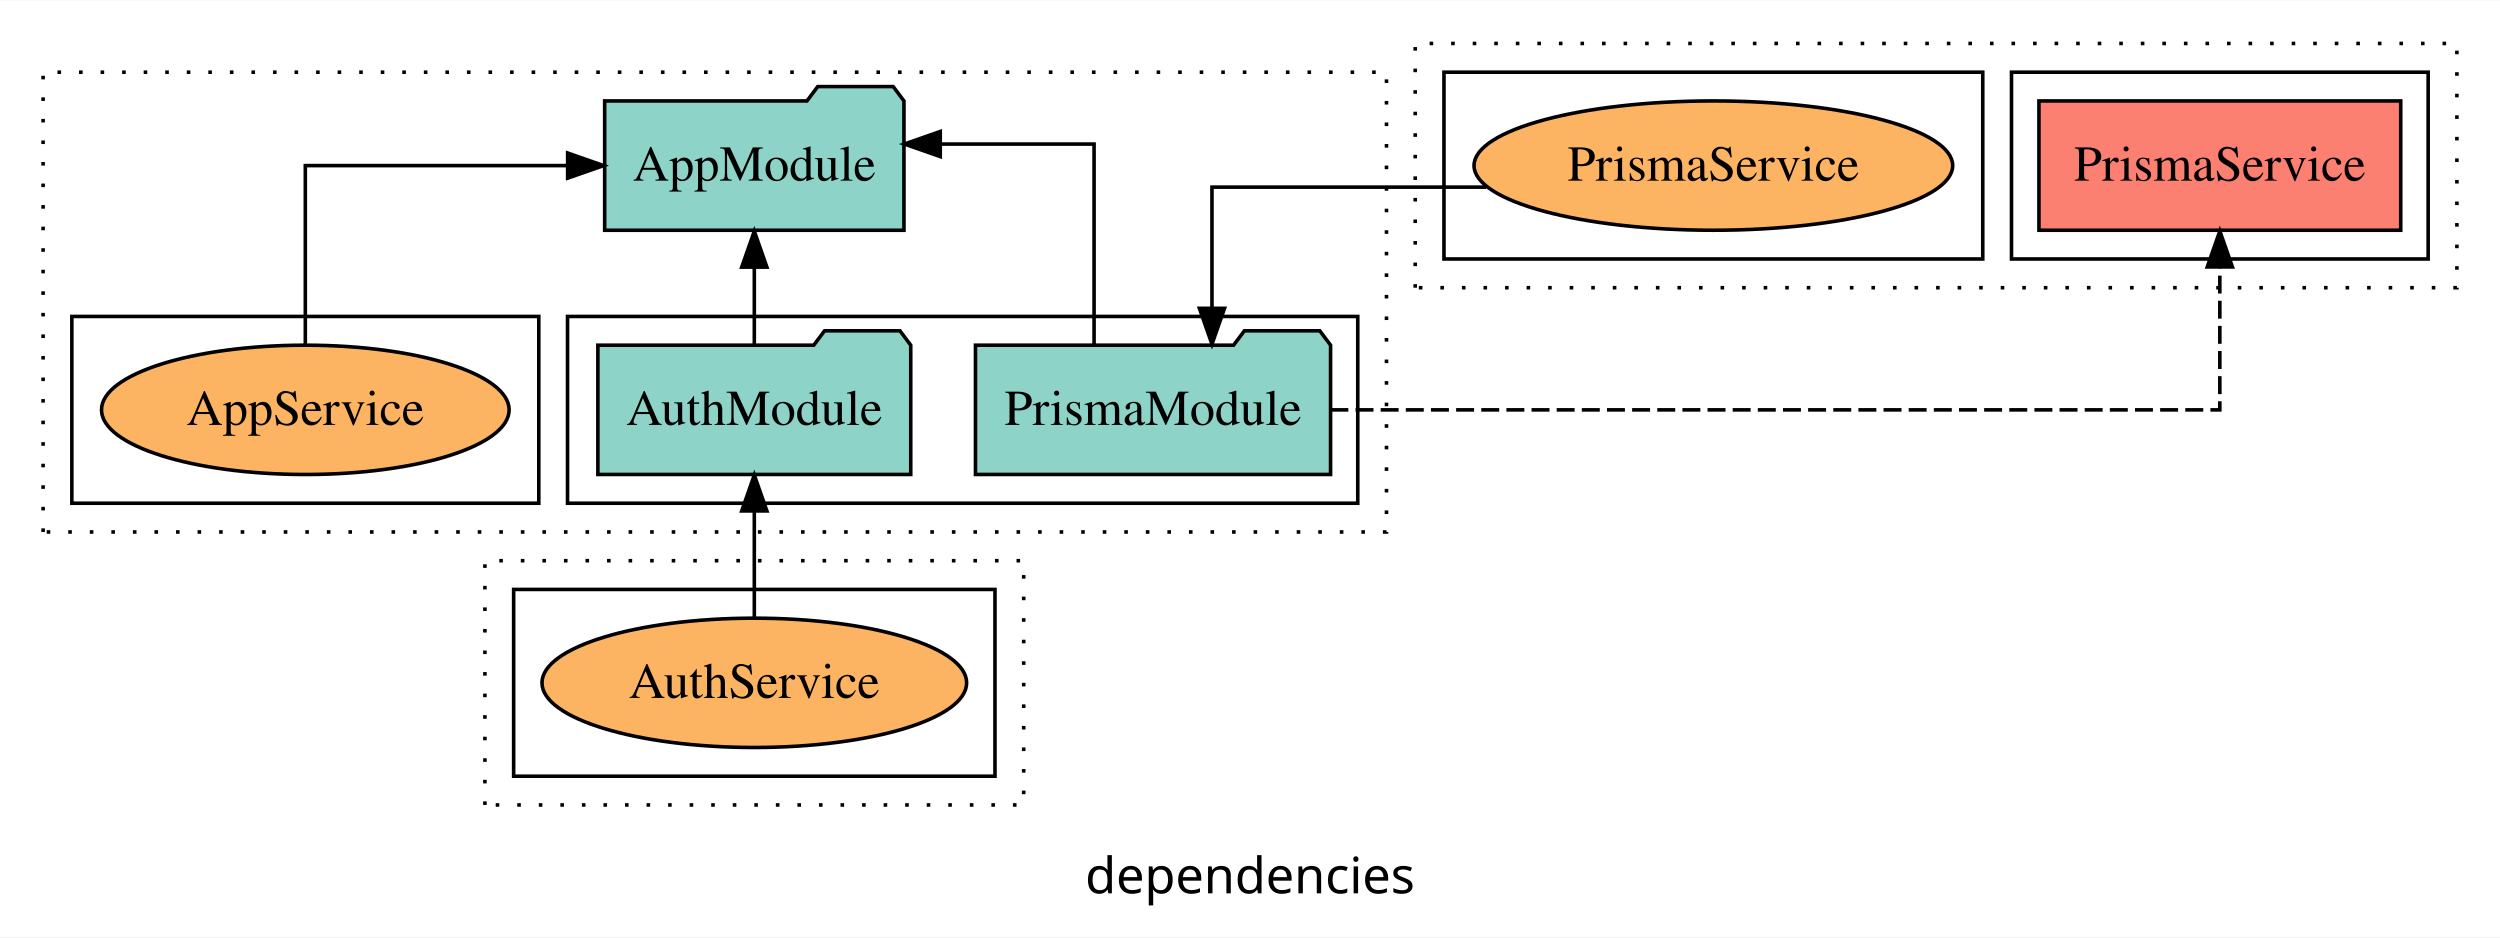
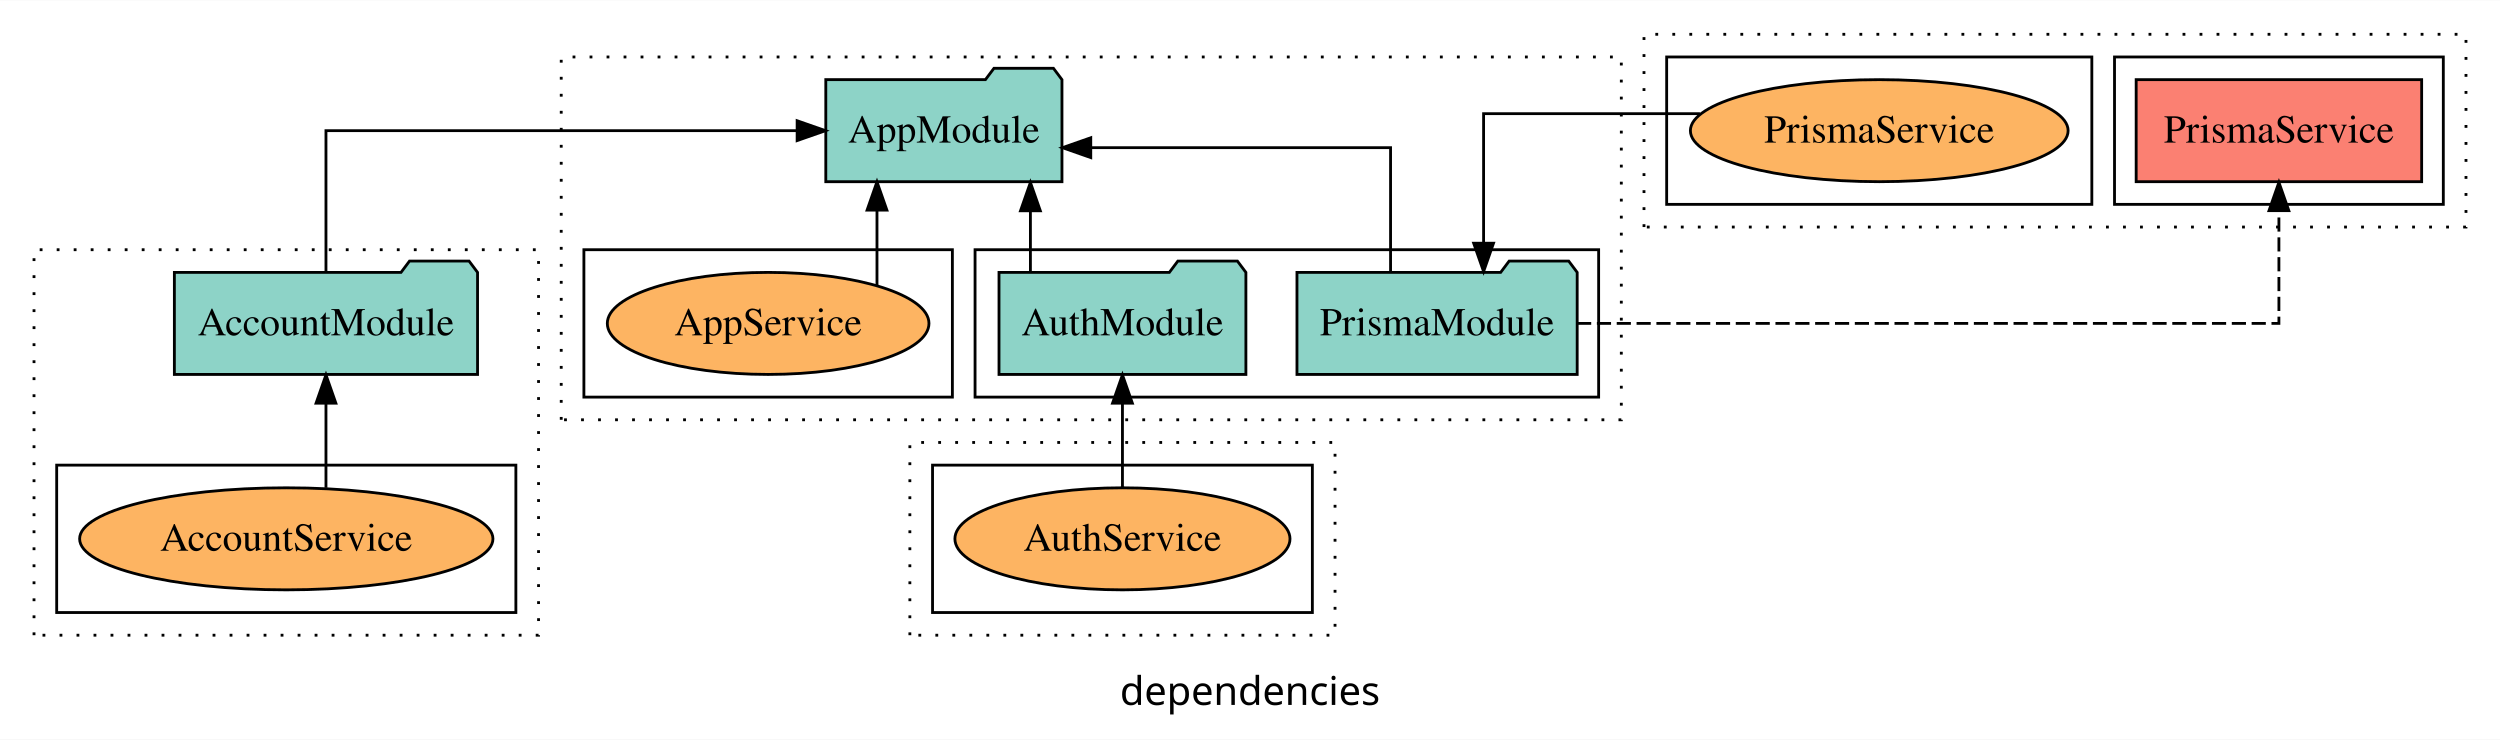
- <svg xmlns="http://www.w3.org/2000/svg" width="696pt" height="261pt" viewBox="0.00 0.00 696.00 260.80">
+ <svg xmlns="http://www.w3.org/2000/svg" width="882pt" height="261pt" viewBox="0.00 0.00 882.00 260.80">
  <g id="graph0" class="graph" transform="scale(1 1) rotate(0) translate(4 256.8)">
-     <polygon fill="white" stroke="transparent" points="-4,4 -4,-256.8 692,-256.8 692,4 -4,4" />
-     <text text-anchor="middle" x="344" y="-8.2" font-family="sans-serif" font-size="14.00">dependencies</text>
+     <polygon fill="white" stroke="transparent" points="-4,4 -4,-256.8 878,-256.8 878,4 -4,4" />
+     <text text-anchor="middle" x="437" y="-8.2" font-family="sans-serif" font-size="14.00">dependencies</text>
    <g id="clust1" class="cluster">
-       <polygon fill="none" stroke="black" stroke-dasharray="1,5" points="8,-108.8 8,-236.8 382,-236.8 382,-108.8 8,-108.8" />
-     </g>
-     <g id="clust3" class="cluster">
-       <polygon fill="none" stroke="black" points="154,-116.8 154,-168.8 374,-168.8 374,-116.8 154,-116.8" />
+       <polygon fill="none" stroke="black" stroke-dasharray="1,5" points="8,-32.8 8,-168.8 186,-168.8 186,-32.8 8,-32.8" />
    </g>
    <g id="clust6" class="cluster">
-       <polygon fill="none" stroke="black" points="16,-116.8 16,-168.8 146,-168.8 146,-116.8 16,-116.8" />
+       <polygon fill="none" stroke="black" points="16,-40.8 16,-92.8 178,-92.8 178,-40.8 16,-40.8" />
    </g>
    <g id="clust7" class="cluster">
-       <polygon fill="none" stroke="black" stroke-dasharray="1,5" points="131,-32.8 131,-100.8 281,-100.8 281,-32.8 131,-32.8" />
+       <polygon fill="none" stroke="black" stroke-dasharray="1,5" points="194,-108.8 194,-236.8 568,-236.8 568,-108.8 194,-108.8" />
+     </g>
+     <g id="clust9" class="cluster">
+       <polygon fill="none" stroke="black" points="340,-116.8 340,-168.8 560,-168.8 560,-116.8 340,-116.8" />
    </g>
    <g id="clust12" class="cluster">
-       <polygon fill="none" stroke="black" points="139,-40.8 139,-92.8 273,-92.8 273,-40.8 139,-40.8" />
+       <polygon fill="none" stroke="black" points="202,-116.8 202,-168.8 332,-168.8 332,-116.8 202,-116.8" />
    </g>
    <g id="clust13" class="cluster">
-       <polygon fill="none" stroke="black" stroke-dasharray="1,5" points="390,-176.8 390,-244.8 680,-244.8 680,-176.8 390,-176.8" />
-     </g>
-     <g id="clust16" class="cluster">
-       <polygon fill="none" stroke="black" points="556,-184.8 556,-236.8 672,-236.8 672,-184.8 556,-184.8" />
+       <polygon fill="none" stroke="black" stroke-dasharray="1,5" points="317,-32.8 317,-100.8 467,-100.8 467,-32.8 317,-32.8" />
    </g>
    <g id="clust18" class="cluster">
-       <polygon fill="none" stroke="black" points="398,-184.8 398,-236.8 548,-236.8 548,-184.8 398,-184.8" />
+       <polygon fill="none" stroke="black" points="325,-40.8 325,-92.8 459,-92.8 459,-40.8 325,-40.8" />
+     </g>
+     <g id="clust19" class="cluster">
+       <polygon fill="none" stroke="black" stroke-dasharray="1,5" points="576,-176.8 576,-244.8 866,-244.8 866,-176.8 576,-176.8" />
+     </g>
+     <g id="clust22" class="cluster">
+       <polygon fill="none" stroke="black" points="742,-184.8 742,-236.8 858,-236.8 858,-184.8 742,-184.8" />
+     </g>
+     <g id="clust24" class="cluster">
+       <polygon fill="none" stroke="black" points="584,-184.8 584,-236.8 734,-236.8 734,-184.8 584,-184.8" />
    </g>
    <g id="node1" class="node">
-       <polygon fill="#8dd3c7" stroke="black" points="249.55,-160.8 246.55,-164.8 225.55,-164.8 222.55,-160.8 162.45,-160.8 162.45,-124.8 249.55,-124.8 249.55,-160.8" />
-       <text text-anchor="middle" x="206" y="-138.6" font-family="Times,serif" font-size="14.00">AuthModule</text>
+       <ellipse fill="#fdb462" stroke="black" cx="97" cy="-66.8" rx="72.91" ry="18" />
+       <text text-anchor="middle" x="97" y="-62.6" font-family="Times,serif" font-size="14.00">AccountService</text>
+     </g>
+     <g id="node2" class="node">
+       <polygon fill="#8dd3c7" stroke="black" points="164.48,-160.8 161.48,-164.8 140.48,-164.8 137.48,-160.8 57.52,-160.8 57.52,-124.8 164.48,-124.8 164.48,-160.8" />
+       <text text-anchor="middle" x="111" y="-138.6" font-family="Times,serif" font-size="14.00">AccountModule</text>
+     </g>
+     <g id="edge1" class="edge">
+       <path fill="none" stroke="black" d="M111,-84.81C111,-84.81 111,-114.65 111,-114.65" />
+       <polygon fill="black" stroke="black" points="107.5,-114.65 111,-124.65 114.5,-114.65 107.5,-114.65" />
+     </g>
+     <g id="node5" class="node">
+       <polygon fill="#8dd3c7" stroke="black" points="370.66,-228.8 367.66,-232.8 346.66,-232.8 343.66,-228.8 287.34,-228.8 287.34,-192.8 370.66,-192.8 370.66,-228.8" />
+       <text text-anchor="middle" x="329" y="-206.6" font-family="Times,serif" font-size="14.00">AppModule</text>
+     </g>
+     <g id="edge2" class="edge">
+       <path fill="none" stroke="black" d="M111,-161.02C111,-181.17 111,-210.8 111,-210.8 111,-210.8 277.23,-210.8 277.23,-210.8" />
+       <polygon fill="black" stroke="black" points="277.23,-214.3 287.23,-210.8 277.23,-207.3 277.23,-214.3" />
    </g>
    <g id="node3" class="node">
-       <polygon fill="#8dd3c7" stroke="black" points="247.66,-228.8 244.66,-232.8 223.66,-232.8 220.66,-228.8 164.34,-228.8 164.34,-192.8 247.66,-192.8 247.66,-228.8" />
-       <text text-anchor="middle" x="206" y="-206.6" font-family="Times,serif" font-size="14.00">AppModule</text>
+       <polygon fill="#8dd3c7" stroke="black" points="435.55,-160.8 432.55,-164.8 411.55,-164.8 408.55,-160.8 348.45,-160.8 348.45,-124.8 435.55,-124.8 435.55,-160.8" />
+       <text text-anchor="middle" x="392" y="-138.6" font-family="Times,serif" font-size="14.00">AuthModule</text>
    </g>
-     <g id="edge1" class="edge">
-       <path fill="none" stroke="black" d="M206,-161.02C206,-161.02 206,-182.53 206,-182.53" />
-       <polygon fill="black" stroke="black" points="202.5,-182.53 206,-192.53 209.5,-182.53 202.5,-182.53" />
+     <g id="edge3" class="edge">
+       <path fill="none" stroke="black" d="M359.53,-161.02C359.53,-161.02 359.53,-182.53 359.53,-182.53" />
+       <polygon fill="black" stroke="black" points="356.03,-182.53 359.53,-192.53 363.03,-182.53 356.03,-182.53" />
    </g>
-     <g id="node2" class="node">
-       <polygon fill="#8dd3c7" stroke="black" points="366.43,-160.8 363.43,-164.8 342.43,-164.8 339.43,-160.8 267.57,-160.8 267.57,-124.8 366.43,-124.8 366.43,-160.8" />
-       <text text-anchor="middle" x="317" y="-138.6" font-family="Times,serif" font-size="14.00">PrismaModule</text>
+     <g id="node4" class="node">
+       <polygon fill="#8dd3c7" stroke="black" points="552.43,-160.8 549.43,-164.8 528.43,-164.8 525.43,-160.8 453.57,-160.8 453.57,-124.8 552.43,-124.8 552.43,-160.8" />
+       <text text-anchor="middle" x="503" y="-138.6" font-family="Times,serif" font-size="14.00">PrismaModule</text>
    </g>
-     <g id="edge2" class="edge">
-       <path fill="none" stroke="black" d="M300.59,-161.09C300.59,-183.01 300.59,-216.8 300.59,-216.8 300.59,-216.8 257.77,-216.8 257.77,-216.8" />
-       <polygon fill="black" stroke="black" points="257.77,-213.3 247.77,-216.8 257.77,-220.3 257.77,-213.3" />
+     <g id="edge4" class="edge">
+       <path fill="none" stroke="black" d="M486.59,-161.07C486.59,-179.36 486.59,-204.8 486.59,-204.8 486.59,-204.8 380.82,-204.8 380.82,-204.8" />
+       <polygon fill="black" stroke="black" points="380.82,-201.3 370.82,-204.8 380.82,-208.3 380.82,-201.3" />
+     </g>
+     <g id="node8" class="node">
+       <polygon fill="#fb8072" stroke="black" points="850.36,-228.8 749.64,-228.8 749.64,-192.8 850.36,-192.8 850.36,-228.8" />
+       <text text-anchor="middle" x="800" y="-206.6" font-family="Times,serif" font-size="14.00">PrismaService </text>
+     </g>
+     <g id="edge7" class="edge">
+       <path fill="none" stroke="black" stroke-dasharray="5,2" d="M552.38,-142.8C636.83,-142.8 800,-142.8 800,-142.8 800,-142.8 800,-182.58 800,-182.58" />
+       <polygon fill="black" stroke="black" points="796.5,-182.58 800,-192.58 803.5,-182.58 796.5,-182.58" />
    </g>
    <g id="node6" class="node">
-       <polygon fill="#fb8072" stroke="black" points="664.36,-228.8 563.64,-228.8 563.64,-192.8 664.36,-192.8 664.36,-228.8" />
-       <text text-anchor="middle" x="614" y="-206.6" font-family="Times,serif" font-size="14.00">PrismaService </text>
+       <ellipse fill="#fdb462" stroke="black" cx="267" cy="-142.8" rx="56.74" ry="18" />
+       <text text-anchor="middle" x="267" y="-138.6" font-family="Times,serif" font-size="14.00">AppService</text>
    </g>
    <g id="edge5" class="edge">
-       <path fill="none" stroke="black" stroke-dasharray="5,2" d="M366.38,-142.8C450.83,-142.8 614,-142.8 614,-142.8 614,-142.8 614,-182.58 614,-182.58" />
-       <polygon fill="black" stroke="black" points="610.5,-182.58 614,-192.58 617.5,-182.58 610.5,-182.58" />
-     </g>
-     <g id="node4" class="node">
-       <ellipse fill="#fdb462" stroke="black" cx="81" cy="-142.8" rx="56.74" ry="18" />
-       <text text-anchor="middle" x="81" y="-138.6" font-family="Times,serif" font-size="14.00">AppService</text>
-     </g>
-     <g id="edge3" class="edge">
-       <path fill="none" stroke="black" d="M81,-161.02C81,-181.17 81,-210.8 81,-210.8 81,-210.8 154.03,-210.8 154.03,-210.8" />
-       <polygon fill="black" stroke="black" points="154.03,-214.3 164.03,-210.8 154.03,-207.3 154.03,-214.3" />
-     </g>
-     <g id="node5" class="node">
-       <ellipse fill="#fdb462" stroke="black" cx="206" cy="-66.8" rx="59.11" ry="18" />
-       <text text-anchor="middle" x="206" y="-62.6" font-family="Times,serif" font-size="14.00">AuthService</text>
-     </g>
-     <g id="edge4" class="edge">
-       <path fill="none" stroke="black" d="M206,-84.81C206,-84.81 206,-114.65 206,-114.65" />
-       <polygon fill="black" stroke="black" points="202.5,-114.65 206,-124.65 209.5,-114.65 202.5,-114.65" />
+       <path fill="none" stroke="black" d="M305.4,-156.23C305.4,-156.23 305.4,-182.76 305.4,-182.76" />
+       <polygon fill="black" stroke="black" points="301.9,-182.76 305.4,-192.76 308.9,-182.76 301.9,-182.76" />
    </g>
    <g id="node7" class="node">
-       <ellipse fill="#fdb462" stroke="black" cx="473" cy="-210.8" rx="66.63" ry="18" />
-       <text text-anchor="middle" x="473" y="-206.6" font-family="Times,serif" font-size="14.00">PrismaService</text>
+       <ellipse fill="#fdb462" stroke="black" cx="392" cy="-66.8" rx="59.11" ry="18" />
+       <text text-anchor="middle" x="392" y="-62.6" font-family="Times,serif" font-size="14.00">AuthService</text>
    </g>
    <g id="edge6" class="edge">
-       <path fill="none" stroke="black" d="M409.74,-204.8C372.8,-204.8 333.41,-204.8 333.41,-204.8 333.41,-204.8 333.41,-171.07 333.41,-171.07" />
-       <polygon fill="black" stroke="black" points="336.91,-171.07 333.41,-161.07 329.91,-171.07 336.91,-171.07" />
+       <path fill="none" stroke="black" d="M392,-84.81C392,-84.81 392,-114.65 392,-114.65" />
+       <polygon fill="black" stroke="black" points="388.5,-114.65 392,-124.65 395.5,-114.65 388.5,-114.65" />
+     </g>
+     <g id="node9" class="node">
+       <ellipse fill="#fdb462" stroke="black" cx="659" cy="-210.8" rx="66.63" ry="18" />
+       <text text-anchor="middle" x="659" y="-206.6" font-family="Times,serif" font-size="14.00">PrismaService</text>
+     </g>
+     <g id="edge8" class="edge">
+       <path fill="none" stroke="black" d="M595.74,-216.8C558.8,-216.8 519.41,-216.8 519.41,-216.8 519.41,-216.8 519.41,-171.09 519.41,-171.09" />
+       <polygon fill="black" stroke="black" points="522.91,-171.09 519.41,-161.09 515.91,-171.09 522.91,-171.09" />
    </g>
  </g>
</svg>
